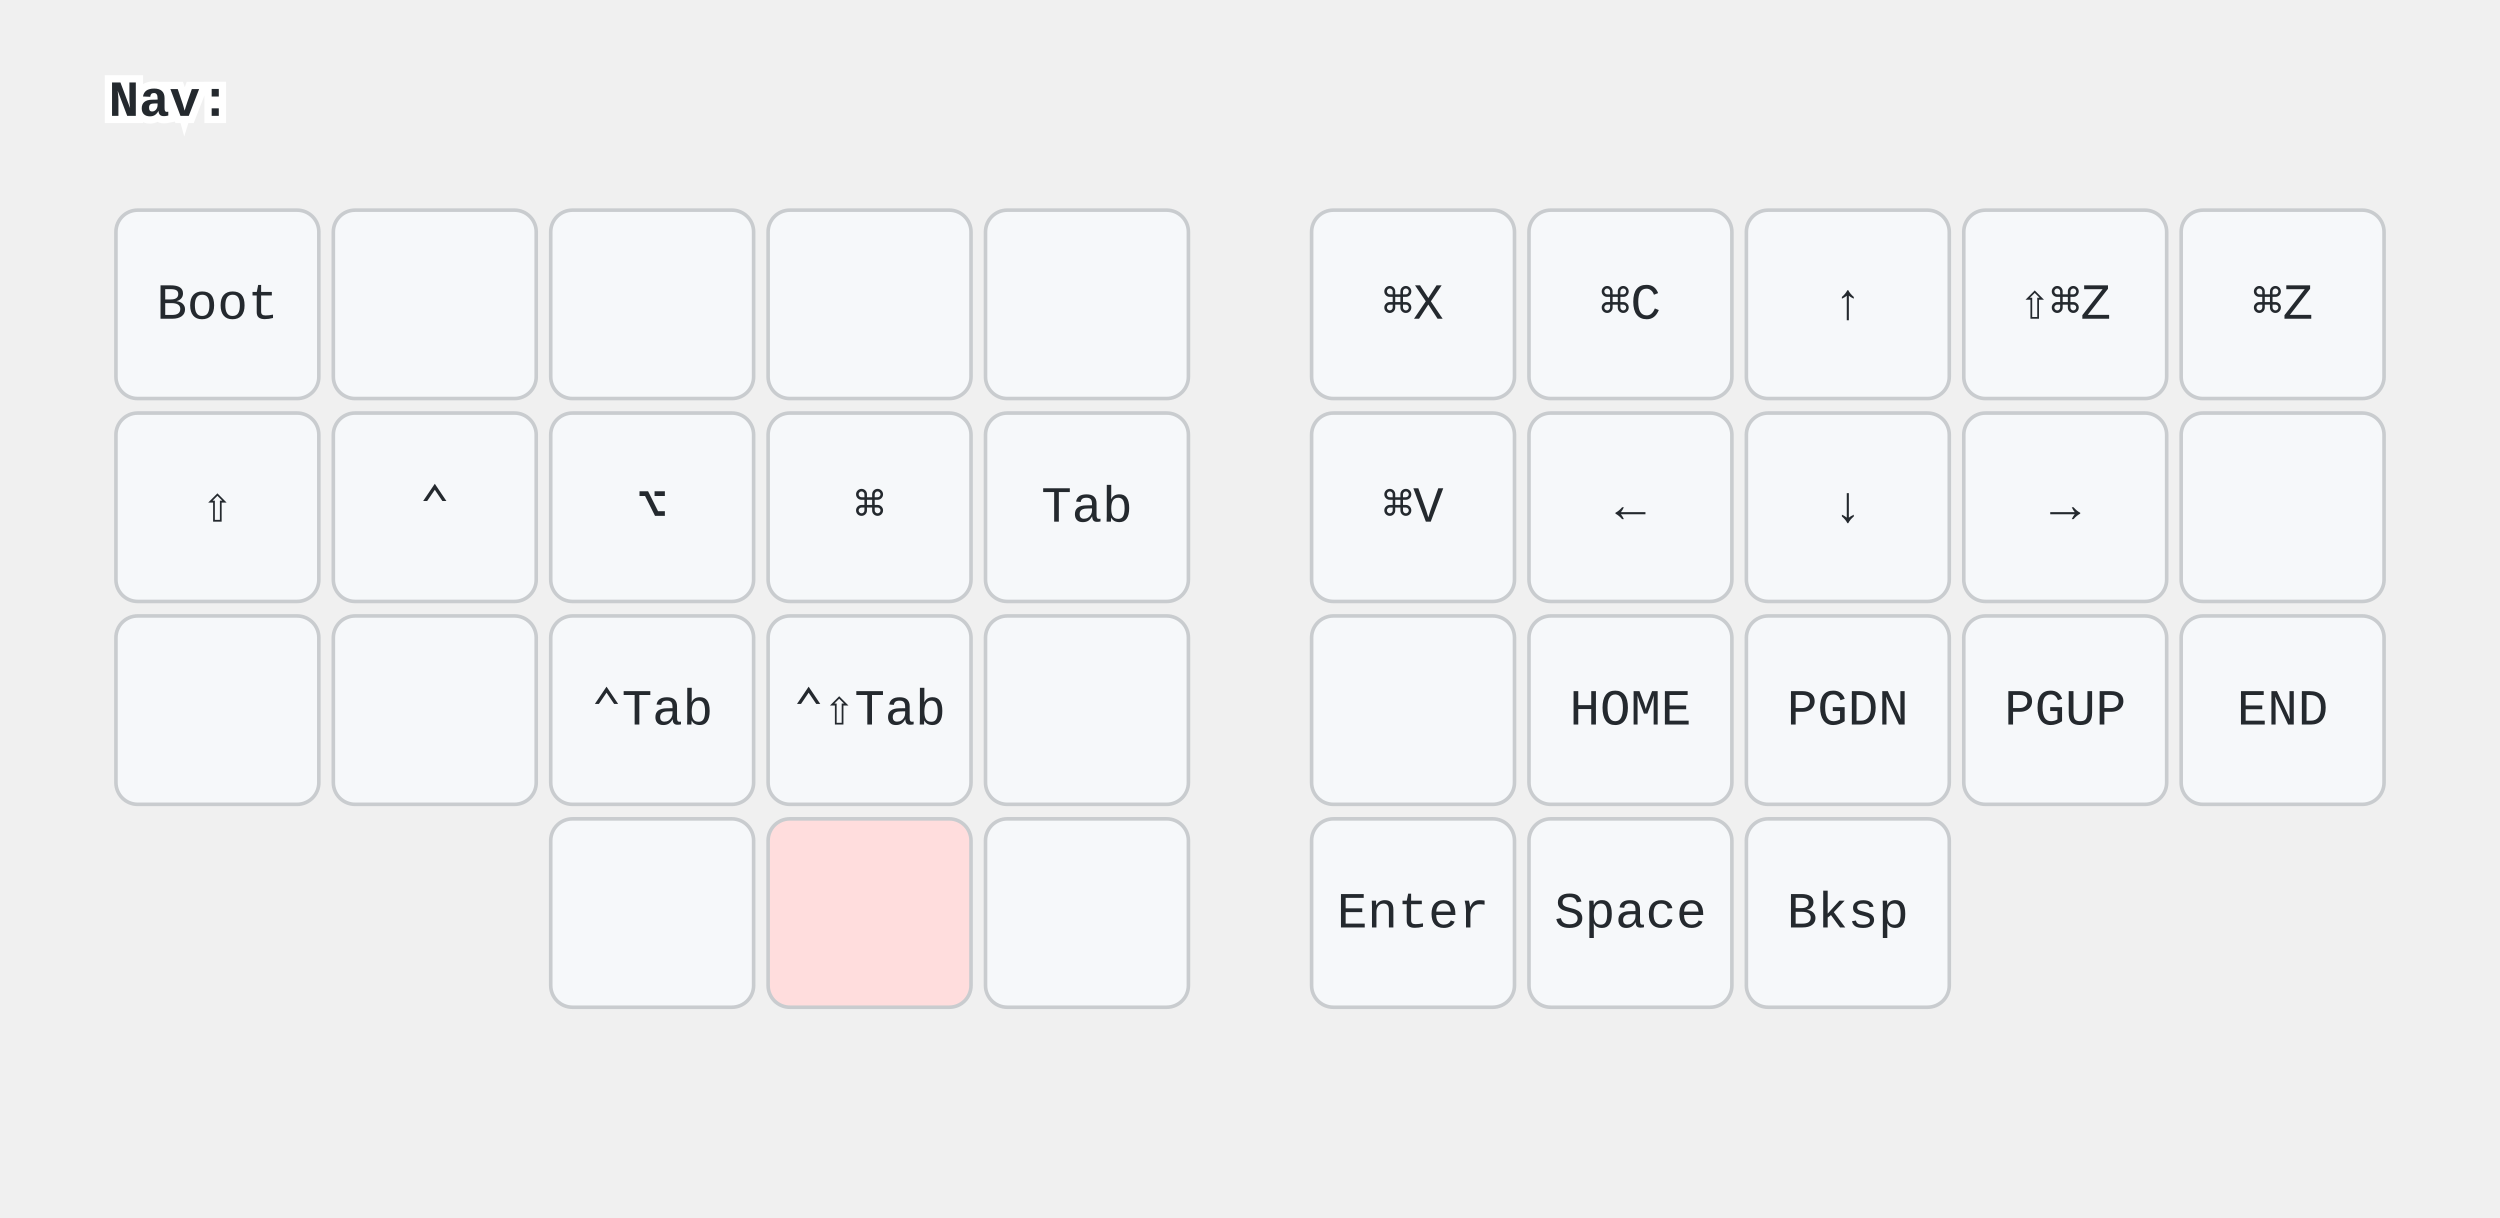
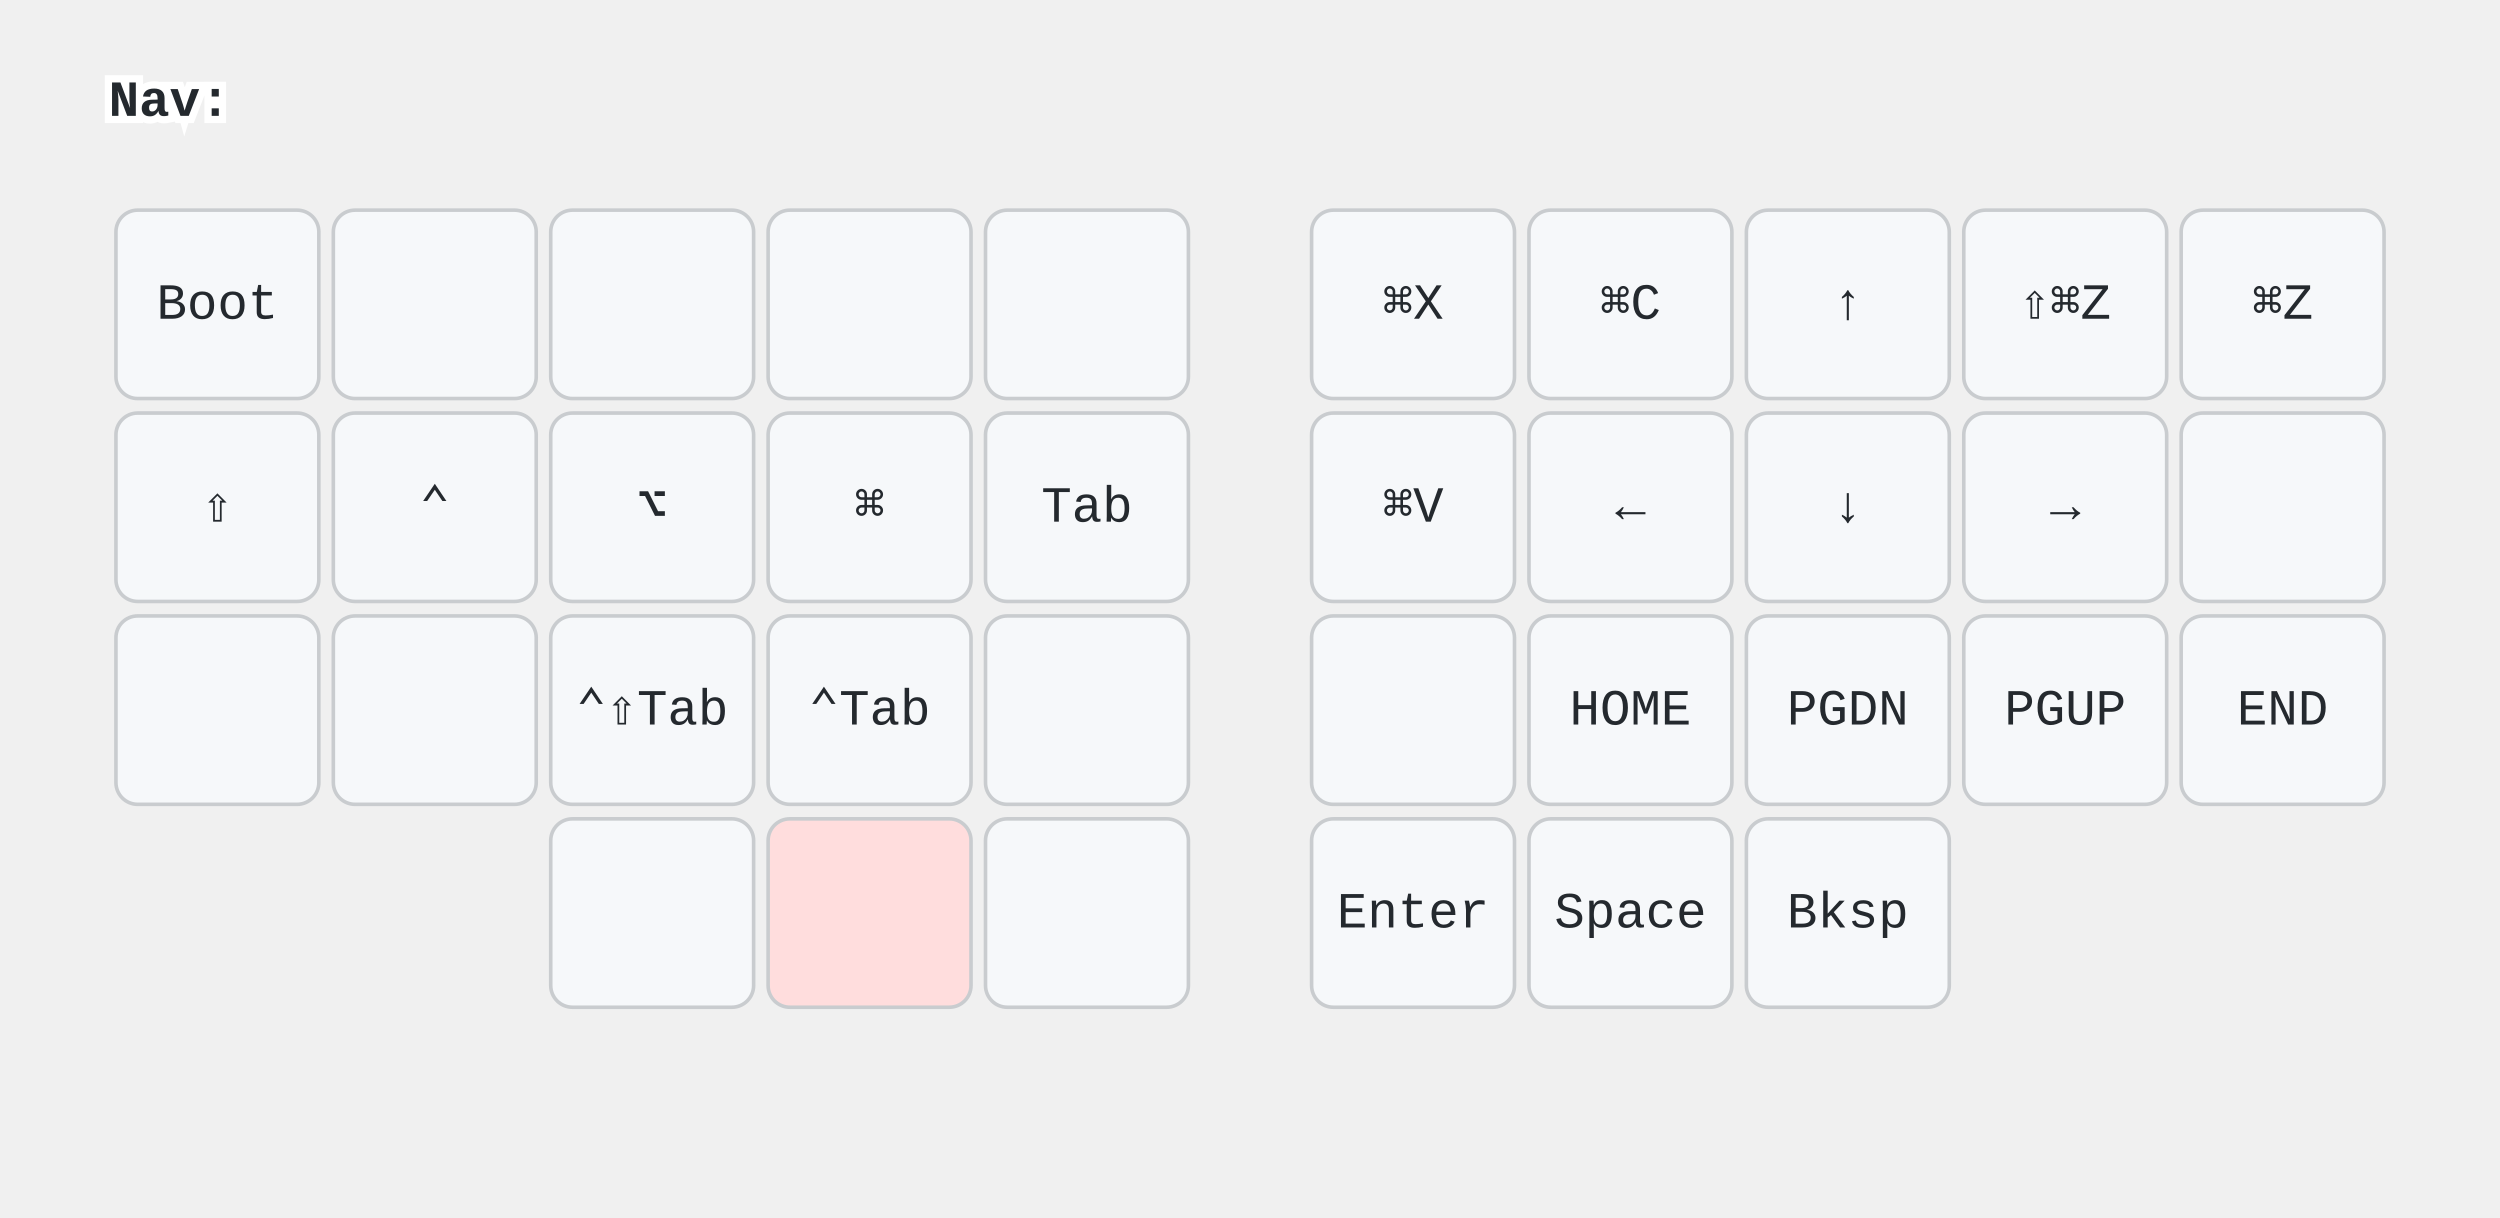
<svg xmlns="http://www.w3.org/2000/svg" width="690" height="336" viewBox="0 0 690 336" class="keymap">
  <style>/* inherit to force styles through use tags */
svg path {
    fill: inherit;
}

/* font and background color specifications */
svg.keymap {
    font-family: SFMono-Regular,Consolas,Liberation Mono,Menlo,monospace;
    font-size: 14px;
    font-kerning: normal;
    text-rendering: optimizeLegibility;
    fill: #24292e;
}

/* default key styling */
rect.key {
    fill: #f6f8fa;
}

rect.key, rect.combo {
    stroke: #c9cccf;
    stroke-width: 1;
}

/* default key side styling, only used is draw_key_sides is set */
rect.side {
    filter: brightness(90%);
}

/* color accent for combo boxes */
rect.combo, rect.combo-separate {
    fill: #cdf;
}

/* color accent for held keys */
rect.held, rect.combo.held {
    fill: #fdd;
}

/* color accent for ghost (optional) keys */
rect.ghost, rect.combo.ghost {
    stroke-dasharray: 4, 4;
    stroke-width: 2;
}

text {
    text-anchor: middle;
    dominant-baseline: middle;
}

/* styling for layer labels */
text.label {
    font-weight: bold;
    text-anchor: start;
    stroke: white;
    stroke-width: 4;
    paint-order: stroke;
}

/* styling for optional footer */
text.footer {
    text-anchor: end;
    dominant-baseline: auto;
    stroke: white;
    stroke-width: 4;
    paint-order: stroke;
}

/* styling for combo tap, and key non-tap label text */
text.combo, text.hold, text.shifted, text.left, text.right, text.tl, text.tr, text.bl, text.br {
    font-size: 11px;
}

text.hold, text.bl, text.br {
    text-anchor: middle;
    dominant-baseline: auto;
}

text.shifted, text.tl, text.tr {
    text-anchor: middle;
    dominant-baseline: hanging;
}

text.left, text.tl, text.bl {
    text-anchor: start;
}

text.right, text.tr, text.br {
    text-anchor: end;
}

text.layer-activator {
    text-decoration: underline;
}

/* styling for hold/shifted label text in combo box */
text.combo.hold, text.combo.shifted, text.combo.left, text.combo.right {
    font-size: 8px;
}

/* lighter symbol for transparent keys */
text.trans {
    fill: #7b7e81;
}

/* styling for combo dendrons */
path.combo {
    stroke-width: 1;
    stroke: gray;
    fill: none;
}

/* Start Tabler Icons Cleanup */
/* cannot use height/width with glyphs */
.icon-tabler &gt; path {
    fill: inherit;
    stroke: inherit;
    stroke-width: 2;
}
/* hide tabler's default box */
.icon-tabler &gt; path[stroke="none"][fill="none"] {
    visibility: hidden;
}
/* End Tabler Icons Cleanup */
</style>
  <g transform="translate(30, 0)" class="layer-Nav">
    <text x="0" y="28" class="label" id="Nav">Nav:</text>
    <g transform="translate(0, 56)">
      <g transform="translate(30, 28)" class="key keypos-0">
        <rect rx="6" ry="6" x="-28" y="-26" width="56" height="52" class="key" />
        <text x="0" y="0" class="key tap">Boot</text>
      </g>
      <g transform="translate(90, 28)" class="key keypos-1">
        <rect rx="6" ry="6" x="-28" y="-26" width="56" height="52" class="key" />
      </g>
      <g transform="translate(150, 28)" class="key keypos-2">
        <rect rx="6" ry="6" x="-28" y="-26" width="56" height="52" class="key" />
      </g>
      <g transform="translate(210, 28)" class="key keypos-3">
        <rect rx="6" ry="6" x="-28" y="-26" width="56" height="52" class="key" />
      </g>
      <g transform="translate(270, 28)" class="key keypos-4">
        <rect rx="6" ry="6" x="-28" y="-26" width="56" height="52" class="key" />
      </g>
      <g transform="translate(360, 28)" class="key keypos-5">
        <rect rx="6" ry="6" x="-28" y="-26" width="56" height="52" class="key" />
        <text x="0" y="0" class="key tap">⌘X</text>
      </g>
      <g transform="translate(420, 28)" class="key keypos-6">
        <rect rx="6" ry="6" x="-28" y="-26" width="56" height="52" class="key" />
        <text x="0" y="0" class="key tap">⌘C</text>
      </g>
      <g transform="translate(480, 28)" class="key keypos-7">
        <rect rx="6" ry="6" x="-28" y="-26" width="56" height="52" class="key" />
        <text x="0" y="0" class="key tap">↑</text>
      </g>
      <g transform="translate(540, 28)" class="key keypos-8">
        <rect rx="6" ry="6" x="-28" y="-26" width="56" height="52" class="key" />
        <text x="0" y="0" class="key tap">⇧⌘Z</text>
      </g>
      <g transform="translate(600, 28)" class="key keypos-9">
        <rect rx="6" ry="6" x="-28" y="-26" width="56" height="52" class="key" />
        <text x="0" y="0" class="key tap">⌘Z</text>
      </g>
      <g transform="translate(30, 84)" class="key keypos-10">
        <rect rx="6" ry="6" x="-28" y="-26" width="56" height="52" class="key" />
        <text x="0" y="0" class="key tap">⇧</text>
      </g>
      <g transform="translate(90, 84)" class="key keypos-11">
        <rect rx="6" ry="6" x="-28" y="-26" width="56" height="52" class="key" />
        <text x="0" y="0" class="key tap">⌃</text>
      </g>
      <g transform="translate(150, 84)" class="key keypos-12">
        <rect rx="6" ry="6" x="-28" y="-26" width="56" height="52" class="key" />
        <text x="0" y="0" class="key tap">⌥</text>
      </g>
      <g transform="translate(210, 84)" class="key keypos-13">
        <rect rx="6" ry="6" x="-28" y="-26" width="56" height="52" class="key" />
        <text x="0" y="0" class="key tap">⌘</text>
      </g>
      <g transform="translate(270, 84)" class="key keypos-14">
        <rect rx="6" ry="6" x="-28" y="-26" width="56" height="52" class="key" />
        <text x="0" y="0" class="key tap">Tab</text>
      </g>
      <g transform="translate(360, 84)" class="key keypos-15">
        <rect rx="6" ry="6" x="-28" y="-26" width="56" height="52" class="key" />
        <text x="0" y="0" class="key tap">⌘V</text>
      </g>
      <g transform="translate(420, 84)" class="key keypos-16">
        <rect rx="6" ry="6" x="-28" y="-26" width="56" height="52" class="key" />
        <text x="0" y="0" class="key tap">←</text>
      </g>
      <g transform="translate(480, 84)" class="key keypos-17">
        <rect rx="6" ry="6" x="-28" y="-26" width="56" height="52" class="key" />
        <text x="0" y="0" class="key tap">↓</text>
      </g>
      <g transform="translate(540, 84)" class="key keypos-18">
        <rect rx="6" ry="6" x="-28" y="-26" width="56" height="52" class="key" />
        <text x="0" y="0" class="key tap">→</text>
      </g>
      <g transform="translate(600, 84)" class="key keypos-19">
        <rect rx="6" ry="6" x="-28" y="-26" width="56" height="52" class="key" />
      </g>
      <g transform="translate(30, 140)" class="key keypos-20">
        <rect rx="6" ry="6" x="-28" y="-26" width="56" height="52" class="key" />
      </g>
      <g transform="translate(90, 140)" class="key keypos-21">
        <rect rx="6" ry="6" x="-28" y="-26" width="56" height="52" class="key" />
      </g>
      <g transform="translate(150, 140)" class="key keypos-22">
        <rect rx="6" ry="6" x="-28" y="-26" width="56" height="52" class="key" />
+         <text x="0" y="0" class="key tap">⌃⇧Tab</text>
+       </g>
+       <g transform="translate(210, 140)" class="key keypos-23">
+         <rect rx="6" ry="6" x="-28" y="-26" width="56" height="52" class="key" />
        <text x="0" y="0" class="key tap">⌃Tab</text>
-       </g>
-       <g transform="translate(210, 140)" class="key keypos-23">
-         <rect rx="6" ry="6" x="-28" y="-26" width="56" height="52" class="key" />
-         <text x="0" y="0" class="key tap">⌃⇧Tab</text>
      </g>
      <g transform="translate(270, 140)" class="key keypos-24">
        <rect rx="6" ry="6" x="-28" y="-26" width="56" height="52" class="key" />
      </g>
      <g transform="translate(360, 140)" class="key keypos-25">
        <rect rx="6" ry="6" x="-28" y="-26" width="56" height="52" class="key" />
      </g>
      <g transform="translate(420, 140)" class="key keypos-26">
        <rect rx="6" ry="6" x="-28" y="-26" width="56" height="52" class="key" />
        <text x="0" y="0" class="key tap">HOME</text>
      </g>
      <g transform="translate(480, 140)" class="key keypos-27">
        <rect rx="6" ry="6" x="-28" y="-26" width="56" height="52" class="key" />
        <text x="0" y="0" class="key tap">PGDN</text>
      </g>
      <g transform="translate(540, 140)" class="key keypos-28">
        <rect rx="6" ry="6" x="-28" y="-26" width="56" height="52" class="key" />
        <text x="0" y="0" class="key tap">PGUP</text>
      </g>
      <g transform="translate(600, 140)" class="key keypos-29">
        <rect rx="6" ry="6" x="-28" y="-26" width="56" height="52" class="key" />
        <text x="0" y="0" class="key tap">END</text>
      </g>
      <g transform="translate(150, 196)" class="key keypos-30">
        <rect rx="6" ry="6" x="-28" y="-26" width="56" height="52" class="key" />
      </g>
      <g transform="translate(210, 196)" class="key held keypos-31">
        <rect rx="6" ry="6" x="-28" y="-26" width="56" height="52" class="key held" />
      </g>
      <g transform="translate(270, 196)" class="key keypos-32">
        <rect rx="6" ry="6" x="-28" y="-26" width="56" height="52" class="key" />
      </g>
      <g transform="translate(360, 196)" class="key keypos-33">
        <rect rx="6" ry="6" x="-28" y="-26" width="56" height="52" class="key" />
        <text x="0" y="0" class="key tap">Enter</text>
      </g>
      <g transform="translate(420, 196)" class="key keypos-34">
        <rect rx="6" ry="6" x="-28" y="-26" width="56" height="52" class="key" />
        <text x="0" y="0" class="key tap">Space</text>
      </g>
      <g transform="translate(480, 196)" class="key keypos-35">
        <rect rx="6" ry="6" x="-28" y="-26" width="56" height="52" class="key" />
        <text x="0" y="0" class="key tap">Bksp</text>
      </g>
    </g>
  </g>
</svg>
